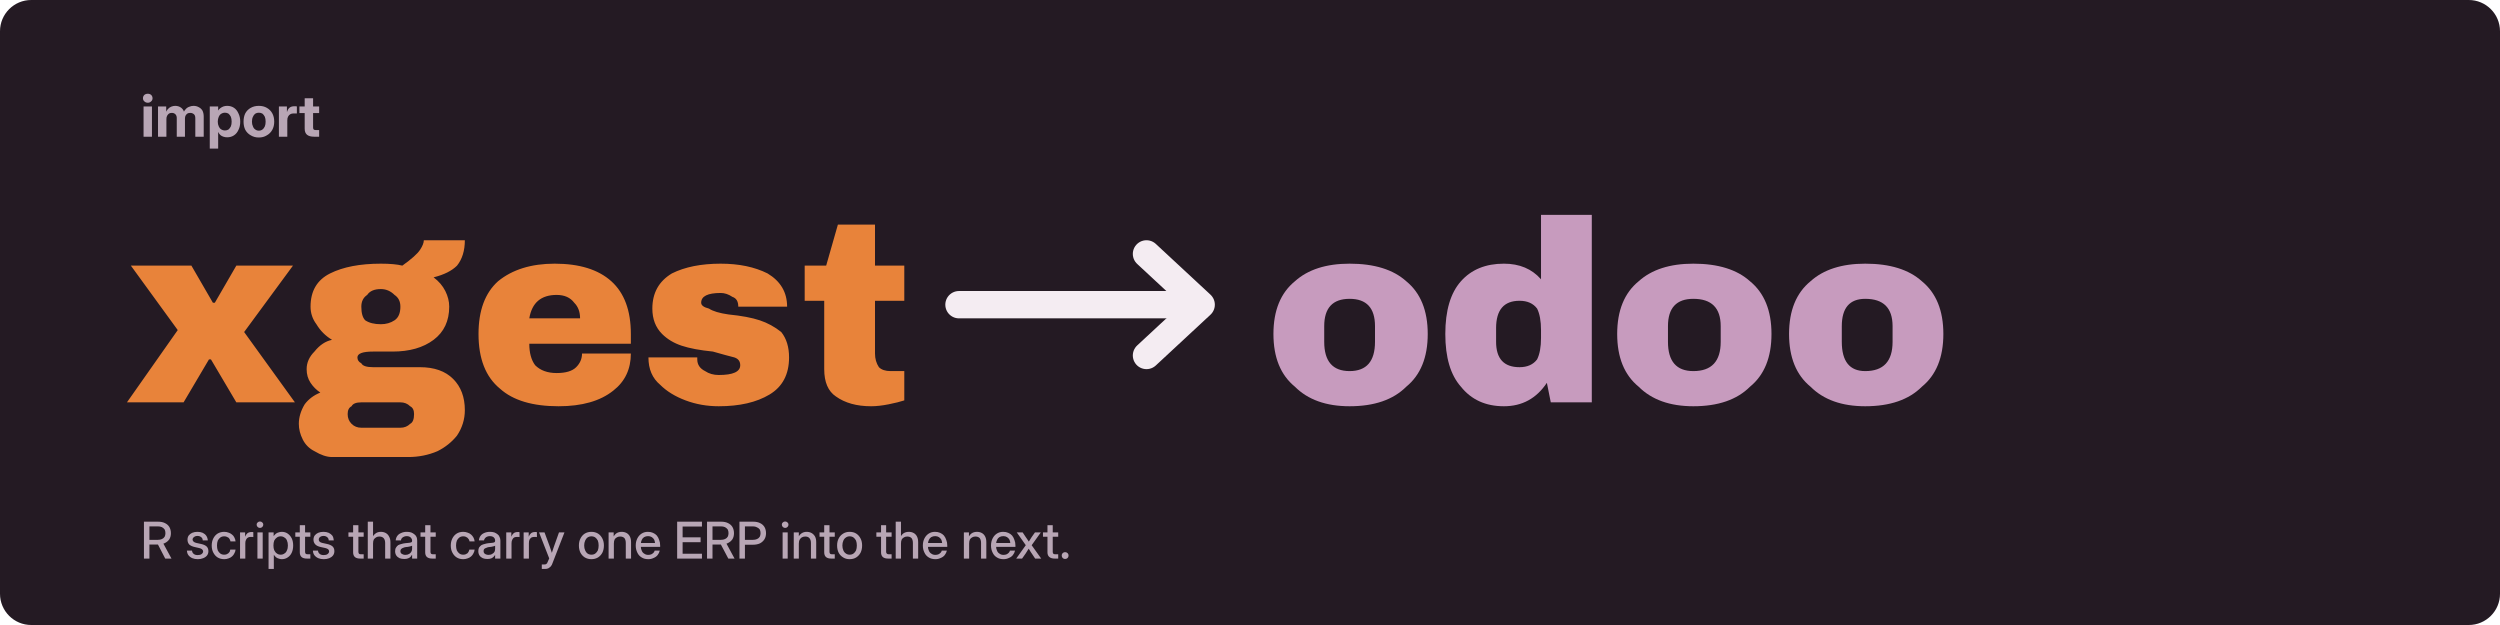
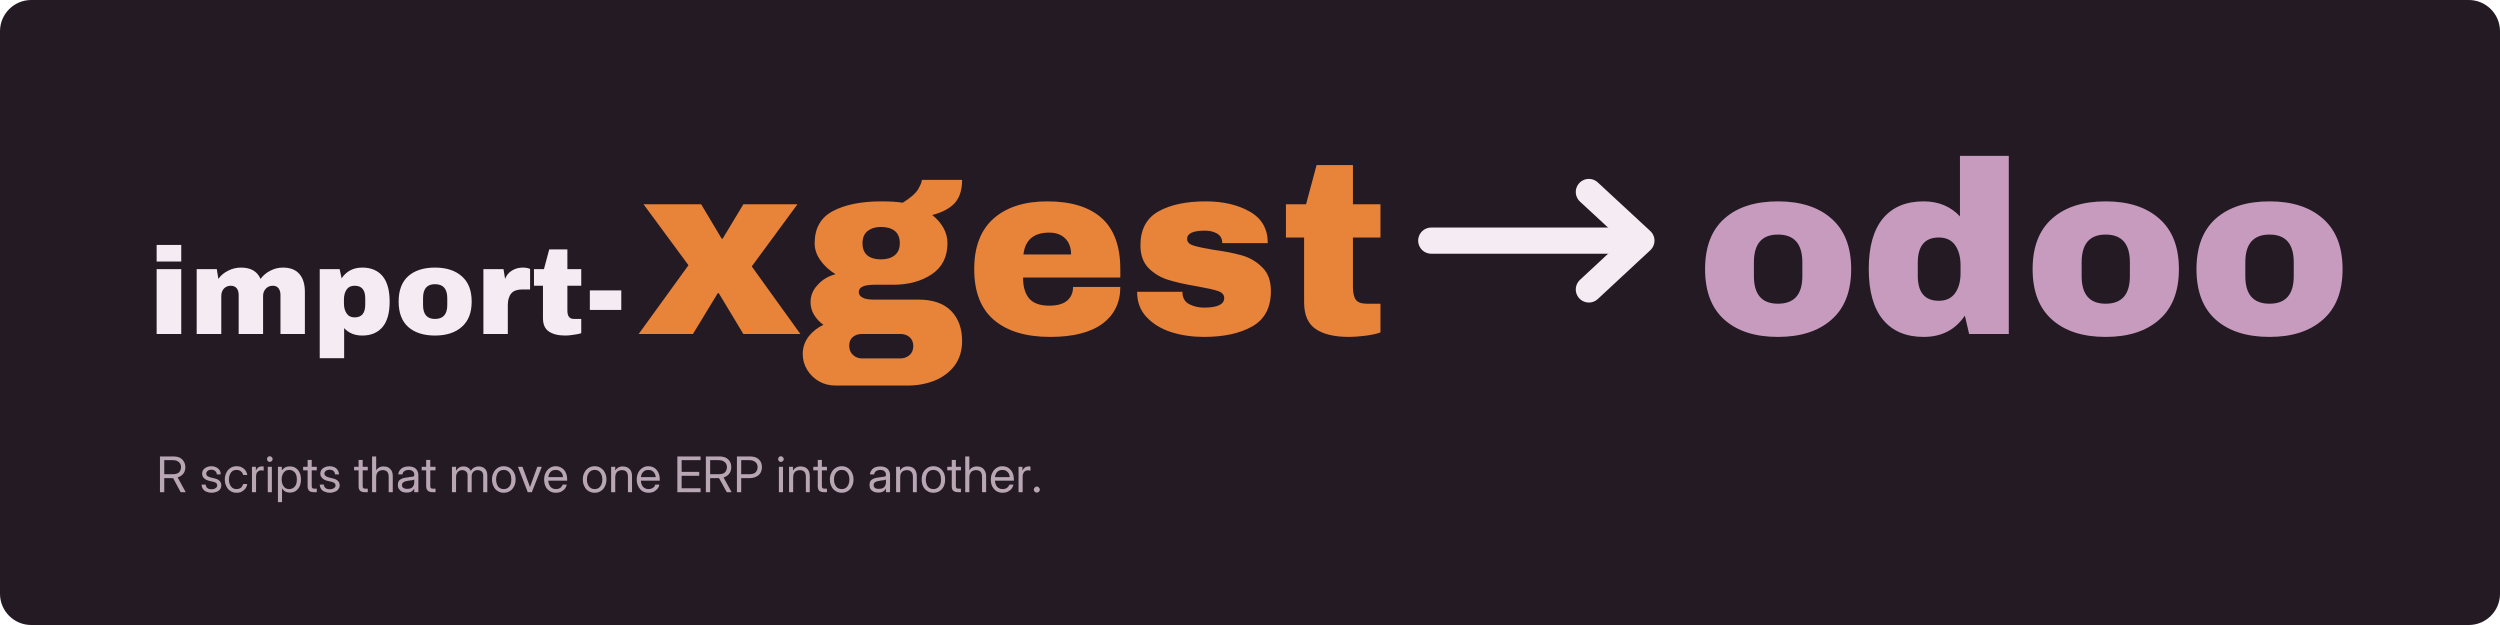
<svg xmlns="http://www.w3.org/2000/svg" viewBox="0 0 1280 320" width="1280" height="320" role="img" aria-label="import-xgest-odoo">
  <defs>
    <clipPath id="c">
      <rect width="1280" height="320" rx="16" />
    </clipPath>
  </defs>
  <g clip-path="url(#c)">
    <rect width="1280" height="320" fill="#241A23" />
-     <path fill="#B8A6B5" d="M73.5 70l0-15.5l4.3 0l0 15.5zm2.2-17.4q-1.1 0-1.8-0.7q-0.7-0.6-0.7-1.6q0-1 0.7-1.7q0.7-0.6 1.8-0.6q1 0 1.7 0.6q0.7 0.7 0.7 1.7q0 1-0.7 1.6q-0.7 0.7-1.7 0.7zM80.9 70l0-15.5l4.2 0l0 3.5l-0.3 0q0.4-1.3 1.1-2.1q0.8-0.9 1.8-1.3q1-0.4 2-0.4q1.8 0 3.1 1q1.3 1 1.6 2.8l-0.5 0q0.3-1.2 1.1-2q0.7-0.9 1.8-1.3q1.1-0.5 2.3-0.5q1.5 0 2.7 0.7q1.2 0.6 1.9 1.8q0.6 1.3 0.6 3l0 10.3l-4.3 0l0-9.5q0-1.4-0.7-2q-0.8-0.7-1.9-0.7q-0.8 0-1.4 0.3q-0.6 0.4-1 1.1q-0.3 0.6-0.3 1.5l0 9.3l-4.2 0l0-9.6q0-1.2-0.7-1.9q-0.7-0.7-1.8-0.7q-0.8 0-1.4 0.3q-0.6 0.4-1 1.1q-0.4 0.7-0.4 1.7l0 9.1zM107.4 76.1l0-21.6l4.3 0l0 2.1l0 0q0.5-0.8 1.2-1.3q0.7-0.5 1.5-0.8q0.9-0.3 1.9-0.3q2 0 3.5 1q1.5 1 2.3 2.9q0.9 1.8 0.9 4.2q0 2.4-0.9 4.2q-0.8 1.8-2.3 2.8q-1.5 1-3.5 1q-1 0-1.9-0.3q-0.9-0.3-1.5-0.8q-0.7-0.6-1.1-1.5l-0.1 0l0 8.4zm7.8-9.3q1 0 1.8-0.5q0.7-0.6 1.2-1.6q0.4-1 0.4-2.4q0-1.5-0.4-2.5q-0.5-1-1.2-1.6q-0.8-0.5-1.8-0.5q-1.1 0-2 0.6q-0.8 0.5-1.2 1.5q-0.5 1.1-0.5 2.5q0 1.3 0.5 2.4q0.4 1 1.2 1.5q0.9 0.6 2 0.6zM132.5 70.4q-2.3 0-4.1-1.1q-1.8-1-2.8-2.8q-0.9-1.8-0.9-4.2q0-2.5 0.9-4.3q1-1.8 2.8-2.8q1.8-1 4.1-1q2.4 0 4.1 1q1.8 1 2.8 2.8q1 1.8 1 4.3q0 2.4-1 4.2q-1 1.8-2.8 2.8q-1.7 1.1-4.1 1.1zm0-3.5q1.1 0 1.9-0.6q0.7-0.5 1.2-1.6q0.4-1 0.4-2.4q0-1.5-0.4-2.5q-0.5-1-1.2-1.6q-0.8-0.5-1.9-0.5q-1 0-1.8 0.5q-0.8 0.6-1.2 1.6q-0.5 1-0.5 2.5q0 1.4 0.5 2.4q0.4 1.1 1.2 1.6q0.8 0.6 1.8 0.6zM142.8 70l0-15.5l4.1 0l0 2.7l0.1 0q0.4-1.4 1.3-2.1q0.9-0.7 2.4-0.7q0.4 0 0.7 0q0.3 0 0.6 0.1l0 3.6q-0.2 0-0.8 0q-0.5 0-1.1 0q-0.8 0-1.5 0.4q-0.7 0.4-1.1 1.2q-0.4 0.7-0.4 1.9l0 8.4zM163.4 54.5l0 3.4l-10.1 0l0-3.4zm-7.4-4.2l4.3 0l0 14.9q0 0.8 0.3 1.1q0.3 0.3 1.2 0.3q0.3 0 0.9 0q0.5 0 0.7 0l0 3.4q-0.4 0-1.1 0q-0.7 0-1.4 0q-2.5 0-3.7-1q-1.2-1-1.2-3.1z" />
-     <path fill="#E8833A" d="M151 206l-30 0l-13-22l-1 0l-13 22l-29 0l26-37l-24-33l31 0l11 19l1 0l11-19l29 0l-25 34zM222 142q4 3 6 7q2 4 2 8q0 11-8 17q-8 6-21 6l-10 0q-8 0-8 3q0 2 2 3q1 2 6 2l24 0q11 0 17 6q6 6 6 16q0 7-4 13q-4 5-10 8q-7 3-15 3l-39 0q-4 0-9-3q-4-2-6-6q-2-4-2-8q0-5 3-10q3-4 8-6q-3-2-5-5q-2-3-2-7q0-5 4-9q4-5 9-6q-5-3-8-8q-3-4-3-9q0-12 10-17q10-5 26-5q7 0 11 1q7-5 9-8q2-3 2-5l21 0q0 8-4 13q-4 4-12 6zm-37 15q0 5 2 7q3 2 8 2q4 0 7-2q3-2 3-7q0-4-3-6q-3-3-7-3q-5 0-7 3q-3 2-3 6zm-7 55q0 3 2 5q2 2 5 2l20 0q3 0 5-2q2-1 2-5q0-3-2-4q-2-2-5-2l-20 0q-4 0-5 2q-2 1-2 4zM323 171l0 5l-52 0q0 7 3 11q4 4 11 4q7 0 10-3q3-3 3-7l25 0q0 12-9 19q-10 8-28 8q-20 0-30-9q-11-9-11-28q0-18 10-27q11-9 29-9q19 0 29 9q10 9 10 27zm-52-8l26 0q0-5-3-8q-3-4-9-4q-12 0-14 12zM403 157l-25 0q0-4-3-5q-3-2-6-2q-10 0-10 5q0 2 4 3q3 2 10 3q10 1 16 3q6 2 11 6q4 5 4 13q0 13-10 19q-10 6-26 6q-9 0-17-3q-8-3-13-8q-6-5-6-14l25 0l0 1q0 4 4 6q3 2 7 2q11 0 11-5q0-3-3-4q-4-1-11-3q-10-1-16-3q-6-2-10-6q-5-5-5-13q0-12 10-18q10-5 25-5q14 0 24 5q10 6 10 17zM463 136l0 18l-15 0l0 27q0 4 2 7q2 2 6 2l7 0l0 15q-3 1-8 2q-5 1-9 1q-11 0-18-5q-6-4-6-14l0-35l-10 0l0-18l11 0l6-21l19 0l0 21z" />
-     <path d="M491 156 H611" stroke="#F4ECF2" stroke-width="14" stroke-linecap="round" />
-     <path d="M587 130 L615 156 L587 182" fill="none" stroke="#F4ECF2" stroke-width="14" stroke-linecap="round" stroke-linejoin="round" />
-     <path fill="#C79BBE" d="M731 171q0 18-11 27q-10 10-29 10q-18 0-28-10q-11-9-11-27q0-18 11-27q10-9 28-9q19 0 29 9q11 9 11 27zm-53-4l0 8q0 15 13 15q13 0 13-15l0-8q0-14-13-14q-13 0-13 14zM794 206l-2-10q-8 12-22 12q-14 0-22-10q-8-9-8-27q0-18 8-27q8-9 22-9q12 0 19 8l0-33l26 0l0 96zm-28-38l0 7q0 13 12 13q6 0 9-4q2-4 2-11l0-4q0-7-2-11q-3-4-9-4q-12 0-12 14zM907 171q0 18-11 27q-10 10-29 10q-18 0-28-10q-11-9-11-27q0-18 11-27q10-9 28-9q19 0 29 9q11 9 11 27zm-53-4l0 8q0 15 13 15q14 0 14-15l0-8q0-14-14-14q-13 0-13 14zM995 171q0 18-11 27q-10 10-29 10q-18 0-28-10q-11-9-11-27q0-18 11-27q10-9 28-9q19 0 29 9q11 9 11 27zm-52-4l0 8q0 15 12 15q14 0 14-15l0-8q0-14-14-14q-12 0-12 14z" />
-     <path fill="#B8A6B5" d="M73.7 286l0-18.9l7.2 0q2.1 0 3.5 0.7q1.5 0.7 2.3 2q0.8 1.4 0.8 3.2q0 1.8-0.8 3.1q-0.9 1.3-2.4 2q-1.5 0.7-3.6 0.7l-5.3 0l0-2.4l5.4 0q1.2 0 2.1-0.4q0.9-0.4 1.4-1.2q0.4-0.8 0.4-1.8q0-1.1-0.4-1.9q-0.5-0.7-1.4-1.2q-0.9-0.4-2.1-0.4l-4.3 0l0 16.5zm10.9 0l-4.4-8.5l3 0l4.6 8.5zM101.3 286.3q-1.6 0-2.8-0.5q-1.2-0.5-2-1.5q-0.7-0.9-0.8-2.4l2.6 0q0.1 1.1 0.9 1.7q0.7 0.6 2 0.6q1.3 0 2-0.5q0.8-0.6 0.8-1.4q0-0.6-0.6-1.1q-0.5-0.4-1.4-0.6l-2.2-0.5q-1.9-0.4-2.9-1.3q-0.9-1-0.9-2.5q0-1.2 0.6-2.1q0.7-0.9 1.8-1.4q1.2-0.5 2.7-0.5q1.5 0 2.7 0.5q1.2 0.6 1.8 1.5q0.7 1 0.8 2.4l-2.6 0q0-1-0.7-1.6q-0.8-0.7-2-0.7q-1.1 0-1.8 0.6q-0.7 0.5-0.7 1.3q0 0.6 0.6 1.1q0.5 0.4 1.4 0.6l2.3 0.5q1.9 0.4 2.9 1.3q0.9 0.9 0.9 2.4q0 1.3-0.7 2.2q-0.7 0.9-2 1.4q-1.2 0.5-2.7 0.5zM114.8 286.3q-1.9 0-3.4-0.9q-1.4-0.9-2.2-2.5q-0.8-1.5-0.8-3.6q0-2 0.8-3.6q0.8-1.6 2.2-2.5q1.5-0.9 3.4-0.9q1.2 0 2.2 0.4q1 0.3 1.8 1q0.8 0.6 1.2 1.5q0.5 0.9 0.6 2l-2.6 0q-0.1-0.6-0.4-1.1q-0.2-0.4-0.6-0.8q-0.5-0.3-1-0.5q-0.5-0.2-1.2-0.2q-1.2 0-2 0.6q-0.8 0.6-1.3 1.6q-0.4 1.1-0.4 2.5q0 1.4 0.4 2.5q0.5 1 1.3 1.6q0.8 0.6 2 0.6q0.7 0 1.2-0.2q0.5-0.2 0.9-0.5q0.4-0.4 0.7-0.8q0.2-0.5 0.3-1.1l2.7 0q-0.1 1.1-0.6 1.9q-0.4 0.9-1.2 1.6q-0.8 0.7-1.8 1q-1 0.4-2.2 0.4zM122.9 286l0-13.4l2.6 0l0 2.2l0 0q0.4-1.1 1.2-1.8q0.8-0.6 2.1-0.6q0.3 0 0.5 0q0.3 0.1 0.4 0.1l0 2.5q-0.1 0-0.5-0.1q-0.4 0-0.9 0q-0.7 0-1.3 0.3q-0.7 0.4-1 1.1q-0.4 0.7-0.4 1.8l0 7.9zM131.8 286l0-13.4l2.7 0l0 13.4zm1.3-15.7q-0.7 0-1.2-0.5q-0.5-0.5-0.5-1.2q0-0.7 0.5-1.1q0.5-0.5 1.2-0.5q0.7 0 1.2 0.5q0.5 0.4 0.5 1.1q0 0.7-0.5 1.2q-0.5 0.5-1.2 0.5zM137.5 291.3l0-18.7l2.6 0l0 1.9l0 0q0.5-0.7 1.1-1.2q0.6-0.5 1.4-0.7q0.8-0.3 1.7-0.3q1.7 0 3 0.9q1.3 0.9 2.1 2.5q0.7 1.5 0.7 3.6q0 2.1-0.7 3.6q-0.7 1.6-2.1 2.5q-1.3 0.9-3 0.9q-0.9 0-1.6-0.3q-0.8-0.2-1.4-0.7q-0.7-0.6-1.1-1.3l0 0l0 7.3zm6.2-7.3q1.1 0 1.9-0.6q0.9-0.5 1.3-1.6q0.5-1 0.5-2.5q0-1.5-0.5-2.6q-0.4-1-1.3-1.5q-0.8-0.6-1.9-0.6q-1.1 0-1.9 0.6q-0.9 0.6-1.4 1.6q-0.4 1.1-0.4 2.5q0 1.4 0.4 2.4q0.5 1.1 1.4 1.7q0.8 0.6 1.9 0.6zM158.9 272.6l0 2.2l-7.7 0l0-2.2zm-5.4-3.7l2.7 0l0 13.6q0 0.7 0.3 1q0.3 0.3 1.1 0.3q0.3 0 0.7 0q0.4 0 0.6 0l0 2.2q-0.3 0-0.8 0q-0.4 0-0.9 0q-1.9 0-2.8-0.8q-0.9-0.8-0.9-2.4zM165.8 286.3q-1.6 0-2.8-0.5q-1.2-0.5-2-1.5q-0.7-0.9-0.8-2.4l2.6 0q0.1 1.1 0.9 1.7q0.7 0.6 2 0.6q1.3 0 2-0.5q0.8-0.6 0.8-1.4q0-0.6-0.5-1.1q-0.6-0.4-1.4-0.6l-2.3-0.5q-1.9-0.4-2.8-1.3q-1-1-1-2.5q0-1.2 0.6-2.1q0.7-0.9 1.8-1.4q1.2-0.5 2.7-0.5q1.5 0 2.7 0.5q1.2 0.6 1.9 1.5q0.6 1 0.7 2.4l-2.6 0q0-1-0.7-1.6q-0.8-0.7-1.9-0.7q-1.2 0-1.9 0.6q-0.6 0.5-0.6 1.3q0 0.6 0.5 1.1q0.5 0.4 1.4 0.6l2.3 0.5q1.9 0.4 2.9 1.3q0.9 0.9 0.9 2.4q0 1.3-0.7 2.2q-0.7 0.9-1.9 1.4q-1.3 0.5-2.8 0.5zM186.2 272.6l0 2.2l-7.8 0l0-2.2zm-5.4-3.7l2.7 0l0 13.6q0 0.7 0.3 1q0.3 0.3 1.1 0.3q0.3 0 0.7 0q0.3 0 0.6 0l0 2.2q-0.3 0-0.8 0q-0.4 0-0.9 0q-1.9 0-2.8-0.8q-0.9-0.8-0.9-2.4zM191 278.3l0 7.7l-2.7 0l0-18.9l2.7 0l0 8.8l-0.7 0q0.7-1.8 1.9-2.7q1.1-0.9 2.8-0.9q1.4 0 2.5 0.6q1.1 0.6 1.7 1.8q0.7 1.2 0.7 2.9l0 8.4l-2.7 0l0-8q0-1.6-0.8-2.5q-0.8-0.8-2.2-0.8q-0.9 0-1.6 0.4q-0.7 0.4-1.2 1.1q-0.4 0.8-0.4 2.1zM207 286.2q-1.4 0-2.4-0.4q-1.1-0.5-1.7-1.4q-0.6-0.9-0.6-2.2q0-1.2 0.5-1.9q0.4-0.7 1.1-1.2q0.8-0.4 1.7-0.6q1-0.3 2-0.4q1.3-0.1 2-0.2q0.7-0.1 1.1-0.3q0.3-0.2 0.3-0.7l0-0.1q0-0.7-0.4-1.2q-0.3-0.5-0.9-0.8q-0.6-0.3-1.4-0.3q-0.9 0-1.5 0.3q-0.7 0.3-1.1 0.8q-0.4 0.5-0.4 1.1l-2.7 0q0.1-1.3 0.8-2.3q0.7-1 2-1.5q1.2-0.6 2.9-0.6q1.2 0 2.2 0.3q1 0.4 1.7 1q0.7 0.5 1.1 1.4q0.3 0.8 0.3 1.8l0 9.2l-2.6 0l0-1.9l-0.1 0q-0.3 0.5-0.7 1q-0.5 0.5-1.3 0.8q-0.8 0.3-1.9 0.3zm0.5-2.1q1.2 0 2-0.5q0.7-0.4 1.1-1.1q0.4-0.7 0.4-1.5l0-1.6q-0.2 0.1-0.5 0.2q-0.3 0.1-0.7 0.2q-0.5 0.1-1 0.2q-0.5 0.1-1 0.1q-0.8 0.1-1.4 0.4q-0.6 0.2-1 0.6q-0.4 0.4-0.4 1.1q0 0.6 0.3 1q0.3 0.4 0.9 0.6q0.5 0.3 1.3 0.3zM223.1 272.6l0 2.2l-7.8 0l0-2.2zm-5.4-3.7l2.7 0l0 13.6q0 0.7 0.3 1q0.3 0.3 1.1 0.3q0.3 0 0.7 0q0.3 0 0.6 0l0 2.2q-0.3 0-0.8 0q-0.5 0-0.9 0q-1.9 0-2.8-0.8q-0.9-0.8-0.9-2.4zM237.2 286.3q-2 0-3.4-0.9q-1.4-0.9-2.2-2.5q-0.8-1.5-0.8-3.6q0-2 0.8-3.6q0.8-1.6 2.2-2.5q1.4-0.9 3.4-0.9q1.1 0 2.2 0.4q1 0.3 1.8 1q0.7 0.6 1.2 1.5q0.5 0.9 0.6 2l-2.6 0q-0.1-0.6-0.4-1.1q-0.3-0.4-0.7-0.8q-0.4-0.3-0.9-0.5q-0.5-0.2-1.2-0.2q-1.2 0-2 0.6q-0.8 0.6-1.3 1.6q-0.4 1.1-0.4 2.5q0 1.4 0.4 2.5q0.5 1 1.3 1.6q0.8 0.6 2 0.6q0.7 0 1.2-0.2q0.5-0.2 0.9-0.5q0.4-0.4 0.6-0.8q0.3-0.5 0.4-1.1l2.7 0q-0.1 1.1-0.6 1.9q-0.4 0.9-1.2 1.6q-0.8 0.7-1.8 1q-1.1 0.4-2.2 0.4zM249.5 286.2q-1.3 0-2.3-0.4q-1.1-0.5-1.7-1.4q-0.6-0.9-0.6-2.2q0-1.2 0.4-1.9q0.5-0.7 1.2-1.2q0.8-0.4 1.7-0.6q1-0.3 2-0.4q1.2-0.1 2-0.2q0.7-0.1 1-0.3q0.3-0.2 0.3-0.7l0-0.1q0-0.7-0.3-1.2q-0.3-0.5-0.9-0.8q-0.6-0.3-1.5-0.3q-0.8 0-1.5 0.3q-0.6 0.3-1 0.8q-0.4 0.5-0.5 1.1l-2.6 0q0.1-1.3 0.8-2.3q0.7-1 1.9-1.5q1.3-0.6 3-0.6q1.2 0 2.2 0.3q1 0.4 1.7 1q0.7 0.5 1 1.4q0.4 0.8 0.4 1.8l0 9.2l-2.7 0l0-1.9l0 0q-0.3 0.5-0.8 1q-0.5 0.5-1.2 0.8q-0.8 0.3-2 0.3zm0.6-2.1q1.2 0 1.9-0.5q0.8-0.4 1.2-1.1q0.3-0.7 0.3-1.5l0-1.6q-0.1 0.1-0.4 0.2q-0.3 0.1-0.8 0.2q-0.4 0.1-0.9 0.2q-0.5 0.1-1.1 0.1q-0.7 0.1-1.3 0.4q-0.7 0.2-1.1 0.6q-0.3 0.4-0.3 1.1q0 0.6 0.3 1q0.3 0.4 0.8 0.6q0.6 0.3 1.4 0.3zM259.2 286l0-13.4l2.6 0l0 2.2l0 0q0.4-1.1 1.2-1.8q0.8-0.6 2.1-0.6q0.3 0 0.5 0q0.3 0.1 0.4 0.1l0 2.5q-0.1 0-0.5-0.1q-0.4 0-0.9 0q-0.7 0-1.4 0.3q-0.6 0.4-0.9 1.1q-0.4 0.7-0.4 1.8l0 7.9zM268.1 286l0-13.4l2.6 0l0 2.2l0 0q0.4-1.1 1.2-1.8q0.8-0.6 2-0.6q0.3 0 0.6 0q0.3 0.1 0.4 0.1l0 2.5q-0.1 0-0.5-0.1q-0.4 0-0.9 0q-0.7 0-1.4 0.3q-0.6 0.4-1 1.1q-0.3 0.7-0.3 1.8l0 7.9zM277.4 291.3l0-2.3l1.4 0q0.4 0 0.7-0.1q0.3-0.2 0.6-0.5q0.2-0.4 0.4-0.9l0.7-1.6l-5.2-13.3l2.8 0l2.7 7.3q0.4 1.1 0.7 2.1q0.4 1.1 0.7 2.1l-0.7 0q0.3-1 0.7-2.1q0.3-1 0.7-2.1l2.6-7.3l2.8 0l-6.1 15.7q-0.3 1-0.9 1.7q-0.6 0.6-1.3 1q-0.7 0.3-1.6 0.3q-0.5 0-0.9 0q-0.4 0-0.8 0zM302.8 286.3q-1.9 0-3.4-0.9q-1.4-0.9-2.2-2.4q-0.8-1.6-0.8-3.7q0-2.1 0.8-3.6q0.8-1.6 2.2-2.5q1.5-0.9 3.4-0.9q1.9 0 3.4 0.9q1.4 0.9 2.2 2.5q0.8 1.5 0.8 3.6q0 2.1-0.8 3.7q-0.8 1.5-2.2 2.4q-1.5 0.9-3.4 0.9zm0-2.3q1.2 0 2-0.6q0.8-0.6 1.3-1.6q0.4-1.1 0.4-2.5q0-1.4-0.4-2.5q-0.5-1-1.3-1.6q-0.8-0.6-2-0.6q-1.1 0-2 0.6q-0.8 0.6-1.2 1.6q-0.5 1.1-0.5 2.5q0 1.4 0.5 2.5q0.4 1 1.2 1.6q0.9 0.6 2 0.6zM314.3 278.3l0 7.7l-2.7 0l0-13.4l2.6 0l0 3.3l-0.6 0q0.7-1.8 1.8-2.7q1.2-0.9 2.9-0.9q1.4 0 2.5 0.6q1.1 0.6 1.7 1.8q0.6 1.2 0.6 2.9l0 8.4l-2.7 0l0-8q0-1.6-0.7-2.5q-0.8-0.8-2.2-0.8q-0.9 0-1.6 0.4q-0.8 0.4-1.2 1.1q-0.4 0.8-0.4 2.1zM331.9 286.3q-2 0-3.4-0.9q-1.5-0.9-2.2-2.5q-0.8-1.6-0.8-3.6q0-2 0.8-3.6q0.8-1.6 2.2-2.5q1.4-0.9 3.2-0.9q1.5 0 2.6 0.5q1.2 0.5 2 1.4q0.8 1 1.2 2.3q0.5 1.2 0.5 2.8l0 0.7l-11.3 0l0-2l9.9 0l-1.2 0.6q0-1.2-0.4-2.2q-0.5-0.9-1.3-1.4q-0.8-0.5-1.9-0.5q-1.1 0-2 0.5q-0.8 0.5-1.2 1.4q-0.5 1-0.5 2.2l0 1.2q0 1.2 0.5 2.2q0.4 1 1.3 1.5q0.8 0.6 2 0.6q0.9 0 1.6-0.3q0.6-0.3 1.1-0.8q0.4-0.4 0.6-1.1l2.6 0q-0.3 1.3-1.1 2.3q-0.8 1-2.1 1.5q-1.2 0.6-2.7 0.6zM346.7 286l0-18.9l12.7 0l0 2.5l-9.9 0l0 5.5l9.2 0l0 2.5l-9.2 0l0 5.9l9.9 0l0 2.5zM362 286l0-18.9l7.2 0q2.1 0 3.5 0.7q1.5 0.7 2.3 2q0.8 1.4 0.8 3.2q0 1.8-0.8 3.1q-0.9 1.3-2.4 2q-1.5 0.7-3.6 0.7l-5.4 0l0-2.4l5.5 0q1.2 0 2.1-0.4q0.9-0.4 1.4-1.2q0.4-0.8 0.4-1.8q0-1.1-0.4-1.9q-0.5-0.7-1.4-1.2q-0.9-0.4-2.1-0.4l-4.3 0l0 16.5zm10.9 0l-4.5-8.5l3.1 0l4.6 8.5zM378.6 286l0-18.9l7 0q2.1 0 3.5 0.7q1.5 0.7 2.3 2q0.8 1.4 0.8 3.2q0 1.8-0.8 3.1q-0.8 1.3-2.3 2.1q-1.5 0.7-3.6 0.7l-5.4 0l0-2.5l5.4 0q1.2 0 2.1-0.4q0.9-0.4 1.4-1.2q0.4-0.8 0.4-1.8q0-1.1-0.4-1.9q-0.5-0.7-1.4-1.1q-0.9-0.5-2.1-0.5l-4.1 0l0 16.5zM400.7 286l0-13.4l2.6 0l0 13.4zm1.3-15.7q-0.7 0-1.2-0.5q-0.5-0.5-0.5-1.2q0-0.7 0.5-1.1q0.5-0.5 1.2-0.5q0.7 0 1.2 0.5q0.5 0.4 0.5 1.1q0 0.7-0.5 1.2q-0.5 0.5-1.2 0.5zM409 278.3l0 7.7l-2.6 0l0-13.4l2.6 0l0 3.3l-0.6 0q0.6-1.8 1.8-2.7q1.2-0.9 2.8-0.9q1.4 0 2.5 0.6q1.1 0.6 1.8 1.8q0.6 1.2 0.6 2.9l0 8.4l-2.7 0l0-8q0-1.6-0.8-2.5q-0.7-0.8-2.1-0.8q-0.9 0-1.7 0.4q-0.7 0.4-1.1 1.1q-0.5 0.8-0.5 2.1zM427.4 272.6l0 2.2l-7.8 0l0-2.2zm-5.4-3.7l2.7 0l0 13.6q0 0.7 0.3 1q0.3 0.3 1.1 0.3q0.3 0 0.6 0q0.4 0 0.7 0l0 2.2q-0.4 0-0.8 0q-0.5 0-0.9 0q-1.9 0-2.8-0.8q-0.9-0.8-0.9-2.4zM435 286.3q-1.9 0-3.3-0.9q-1.5-0.9-2.3-2.4q-0.8-1.6-0.8-3.7q0-2.1 0.8-3.6q0.8-1.6 2.3-2.5q1.4-0.9 3.3-0.9q2 0 3.4 0.9q1.4 0.9 2.2 2.5q0.8 1.5 0.8 3.6q0 2.1-0.8 3.7q-0.8 1.5-2.2 2.4q-1.4 0.9-3.4 0.9zm0-2.3q1.2 0 2-0.6q0.8-0.6 1.3-1.6q0.4-1.1 0.4-2.5q0-1.4-0.4-2.5q-0.5-1-1.3-1.6q-0.8-0.6-2-0.6q-1.1 0-1.9 0.6q-0.9 0.6-1.3 1.6q-0.5 1.1-0.5 2.5q0 1.4 0.5 2.5q0.4 1 1.3 1.6q0.8 0.6 1.9 0.6zM456.5 272.6l0 2.2l-7.8 0l0-2.2zm-5.4-3.7l2.6 0l0 13.6q0 0.7 0.4 1q0.3 0.3 1.1 0.3q0.3 0 0.6 0q0.4 0 0.7 0l0 2.2q-0.4 0-0.8 0q-0.5 0-0.9 0q-1.9 0-2.8-0.8q-0.9-0.8-0.9-2.4zM461.3 278.3l0 7.7l-2.7 0l0-18.9l2.7 0l0 8.8l-0.7 0q0.7-1.8 1.8-2.7q1.2-0.9 2.9-0.9q1.4 0 2.5 0.6q1.1 0.6 1.7 1.8q0.6 1.2 0.6 2.9l0 8.4l-2.7 0l0-8q0-1.6-0.7-2.5q-0.8-0.8-2.2-0.8q-0.9 0-1.6 0.4q-0.8 0.4-1.2 1.1q-0.4 0.8-0.4 2.1zM478.9 286.3q-2 0-3.4-0.9q-1.5-0.9-2.2-2.5q-0.8-1.6-0.8-3.6q0-2 0.8-3.6q0.8-1.6 2.2-2.5q1.4-0.9 3.2-0.9q1.5 0 2.6 0.5q1.2 0.5 2 1.4q0.8 1 1.2 2.3q0.5 1.2 0.5 2.8l0 0.7l-11.3 0l0-2l9.9 0l-1.2 0.6q0-1.2-0.4-2.2q-0.5-0.9-1.3-1.4q-0.8-0.5-1.9-0.5q-1.1 0-2 0.5q-0.8 0.5-1.2 1.4q-0.5 1-0.5 2.2l0 1.2q0 1.2 0.5 2.2q0.4 1 1.3 1.5q0.8 0.6 2 0.6q0.9 0 1.6-0.3q0.6-0.3 1.1-0.8q0.4-0.4 0.6-1.1l2.6 0q-0.3 1.3-1.1 2.3q-0.8 1-2.1 1.5q-1.2 0.6-2.7 0.6zM496.2 278.3l0 7.7l-2.7 0l0-13.4l2.6 0l0 3.3l-0.6 0q0.7-1.8 1.8-2.7q1.2-0.9 2.9-0.9q1.4 0 2.5 0.6q1.1 0.6 1.7 1.8q0.6 1.2 0.6 2.9l0 8.4l-2.7 0l0-8q0-1.6-0.7-2.5q-0.8-0.8-2.2-0.8q-0.9 0-1.6 0.4q-0.8 0.4-1.2 1.1q-0.4 0.8-0.4 2.1zM513.8 286.3q-2 0-3.4-0.9q-1.5-0.9-2.2-2.5q-0.8-1.6-0.8-3.6q0-2 0.8-3.6q0.8-1.6 2.2-2.5q1.4-0.9 3.2-0.9q1.5 0 2.6 0.5q1.2 0.5 2 1.4q0.8 1 1.2 2.3q0.5 1.2 0.5 2.8l0 0.7l-11.3 0l0-2l9.9 0l-1.2 0.6q0-1.2-0.4-2.2q-0.5-0.9-1.3-1.4q-0.8-0.5-1.9-0.5q-1.1 0-2 0.5q-0.8 0.5-1.2 1.4q-0.5 1-0.5 2.2l0 1.2q0 1.2 0.5 2.2q0.4 1 1.3 1.5q0.8 0.6 2 0.6q0.9 0 1.6-0.3q0.6-0.3 1.1-0.8q0.4-0.4 0.6-1.1l2.6 0q-0.3 1.3-1.1 2.3q-0.8 1-2.1 1.5q-1.2 0.6-2.7 0.6zM520.3 286l5.5-7.7l0 1.7l-5.2-7.4l3 0l1.6 2.4q0.6 0.8 1.1 1.6q0.5 0.8 1 1.6l-1.2 0q0.6-0.8 1.1-1.6q0.5-0.8 1-1.6l1.7-2.4l3 0l-5.3 7.4l0-1.7l5.5 7.7l-3.1 0l-1.8-2.7q-0.6-0.8-1-1.6q-0.5-0.7-1-1.5l1 0q-0.5 0.8-1 1.5q-0.5 0.8-1 1.6l-1.9 2.7zM541.8 272.6l0 2.2l-7.8 0l0-2.2zm-5.5-3.7l2.7 0l0 13.6q0 0.7 0.3 1q0.3 0.3 1.1 0.3q0.3 0 0.7 0q0.4 0 0.7 0l0 2.2q-0.4 0-0.8 0q-0.5 0-0.9 0q-1.9 0-2.8-0.8q-1-0.8-1-2.4zM545.3 286.2q-0.7 0-1.2-0.5q-0.5-0.5-0.5-1.3q0-0.7 0.5-1.2q0.5-0.5 1.2-0.5q0.8 0 1.3 0.5q0.5 0.5 0.5 1.2q0 0.8-0.5 1.3q-0.5 0.5-1.3 0.5z" />
+     <path fill="#F4ECF2" d="M80.2 133.9v-8.5h12.6v8.5zm0 37.1v-33.2h12.6v33.2zm75.9-21.5v21.5h-12.5v-20q0-2.1-1-3.4q-1-1.3-2.9-1.3q-2.2 0-3.6 1.5q-1.4 1.5-1.4 3.7v19.5h-12.5v-20q0-2.1-1-3.4q-1.1-1.3-3-1.3q-2.2 0-3.6 1.5q-1.3 1.5-1.3 3.7v19.5h-12.6v-33.2h10.3l0.8 5q1.9-2.7 5-4.2q3.1-1.6 6.6-1.6q7.5 0 10 5.8q2-2.7 5-4.2q3.1-1.6 6.4-1.6q5.7 0 8.5 3.3q2.8 3.2 2.8 9.2zm43.4 5q0 8.5-3.6 12.9q-3.7 4.4-10.4 4.4q-5.8 0-9.3-3.8v15.4h-12.5v-45.6h10.2l1 4.7q3.7-5.5 10.6-5.5q6.7 0 10.4 4.4q3.6 4.4 3.6 13.1zm-23.4-1.2v2.1q0 3.1 1.4 5.1q1.3 2 4.1 2q5.4 0 5.4-6.5v-3.3q0-6.4-5.4-6.4q-2.8 0-4.1 1.9q-1.4 2-1.4 5.1zm65.4 1.1q0 8.5-5 12.9q-5 4.5-13.8 4.5q-8.7 0-13.7-4.4q-4.9-4.4-4.9-13q0-8.6 4.9-13q5-4.4 13.7-4.4q8.8 0 13.8 4.5q5 4.4 5 12.9zm-24.9-1.8v3.6q0 7.1 6.1 7.1q6.3 0 6.3-7.1v-3.6q0-7.1-6.3-7.1q-6.1 0-6.1 7.1zm54.8-14.9v10.5h-4q-3.9 0-5.6 2q-1.8 2.1-1.8 6v14.8h-12.5v-33.2h10.3l0.8 5q1.1-2.9 3.6-4.3q2.4-1.5 5.5-1.5q1.4 0 2.6 0.3q1.1 0.4 1.1 0.4zm26.2 0.1v8.5h-7.1v12.6q0 2.3 0.8 3.3q0.7 1.1 2.7 1.1h3.6v7.3q-1.5 0.5-3.9 0.8q-2.4 0.4-4.2 0.4q-5.5 0-8.5-2.1q-3-2-3-6.8v-16.6h-4.6v-8.5h5.1l2.7-10.1h9.3v10.1zm4.4 20.9v-10h16.1v10z" />
+     <path fill="#E8833A" d="M409.8 171h-29.2l-12.6-20.9h-0.5l-12.7 20.9h-27.8l25.5-35.2l-23-31.2h29.5l10.5 17.6h0.5l10.6-17.6h27.7l-23.4 31.8zm67.5-60.9q3.6 2.8 5.7 6.5q2.1 3.7 2.1 7.9q0 10.5-8 15.9q-8 5.4-19.9 5.4h-9.6q-7.9 0-7.9 3.7q0 1.8 1.8 2.8q1.7 1.1 6.1 1.1h22.7q11 0 16.7 5.8q5.6 5.8 5.6 15.4q0 7.2-3.7 12.4q-3.8 5.1-10.2 7.8q-6.4 2.6-14 2.6h-36.9q-4.6 0-8.4-2.1q-3.8-2.2-6.1-5.9q-2.3-3.7-2.3-8.2q0-4.9 3-8.9q3.1-3.9 7.6-6q-3-2.1-4.8-5.1q-1.8-3-1.8-6.5q0-5 3.7-8.9q3.6-4 9.1-5.4q-5-3.1-7.8-7.2q-2.9-4.1-2.9-8.6q0-11.6 9.3-16.5q9.4-5 24.9-5q6.8 0 10.9 0.7q6.2-3.9 8-7.1q1.8-3.2 1.8-4.6h20.6q0 7.7-3.8 11.9q-3.8 4.1-11.5 6.1zm-35.7 14.4q0 4.1 2.4 6.2q2.5 2.1 7 2.1q4.5 0 7.1-2.1q2.6-2.1 2.6-6.2q0-4.2-2.6-6.3q-2.6-2-7.1-2q-4.1 0-6.8 2.1q-2.6 2.1-2.6 6.2zm-6.8 52.5q0 2.9 1.9 4.7q1.9 1.8 4.6 1.8h19.7q2.7 0 4.7-1.7q1.9-1.7 1.9-4.6q0-2.9-1.9-4.6q-1.9-1.6-4.7-1.6h-19.7q-2.9 0-4.7 1.6q-1.8 1.5-1.8 4.4zm138.8-39.2v4.3h-49.8q0 7.1 3.2 10.8q3.2 3.6 10.2 3.6q6.2 0 9.2-2.6q3-2.6 3-7h24.2q0 12-9.1 18.8q-9.2 6.8-26.8 6.8q-18.5 0-28.7-8.6q-10.2-8.6-10.2-26.1q0-17.1 9.9-25.9q10-8.8 27.5-8.8q18.2 0 27.8 8.5q9.6 8.6 9.6 26.2zm-49.6-7.5h24.4q0-5.2-3-8.2q-3-3-8.2-3q-11.9 0-13.2 11.2zm125.1-5.8h-23.3q0-3.7-3.2-5.2q-2.3-1.2-5.7-1.2q-9.1 0-9.1 4.2q0 2.4 3.2 3.4q3.1 1 10.3 2.2q8.8 1.2 14.7 2.9q5.9 1.7 10.3 6.1q4.4 4.3 4.4 12.1q0 12.7-9.5 18.1q-9.5 5.4-24.8 5.4q-8.8 0-16.6-2.4q-7.8-2.5-12.7-7.7q-4.9-5.1-4.9-13h23.2v0.5q0.2 4.2 3.6 5.9q3.5 1.7 7.4 1.7q10.4 0 10.4-4.9q0-2.5-3.2-3.6q-3.3-1.1-10.7-2.4q-9-1.5-14.7-3.3q-5.7-1.7-10-5.9q-4.3-4.3-4.3-11.8q0-12.2 9.3-17.4q9.2-5.1 24.1-5.1q13.3 0 22.5 5.2q9.3 5.2 9.3 16.2zm57.7-19.9v17h-14.1v25.3q0 4.5 1.5 6.6q1.5 2 5.6 2h7v14.7q-3 1.1-7.8 1.7q-4.8 0.6-8.3 0.6q-11.1 0-17-4q-6-4-6-13.7v-33.2h-9.3v-17h10.3l5.4-20.1h18.6v20.1z" />
+     <path d="M732.8 123.2 H838.4" stroke="#F4ECF2" stroke-width="13.4" stroke-linecap="round" />
+     <path d="M813.5 98.3 L840.4 123.2 L813.5 148.2" fill="none" stroke="#F4ECF2" stroke-width="13.4" stroke-linecap="round" stroke-linejoin="round" />
+     <path fill="#C79BBE" d="M947.8 137.8q0 17-10 25.8q-10 8.9-27.5 8.9q-17.5 0-27.4-8.8q-9.9-8.8-9.9-25.9q0-17.1 9.9-25.9q9.9-8.8 27.4-8.8q17.5 0 27.5 8.9q10 8.8 10 25.8zm-49.8-3.5v7.1q0 14.1 12.3 14.1q12.5 0 12.5-14.1v-7.1q0-14.2-12.5-14.2q-12.3 0-12.3 14.2zm110.2 36.7l-2.2-9.4q-7.3 10.9-21.1 10.9q-13.5 0-20.8-8.8q-7.3-8.8-7.3-26q0-17.1 7.3-25.9q7.3-8.7 20.8-8.7q11.4 0 18.6 7.7v-31h25v91.2zm-26.3-36.5v6.7q0 12.8 10.8 12.8q5.5 0 8.3-3.9q2.8-3.9 2.8-10.2v-4.1q0-6.3-2.8-10.3q-2.8-3.9-8.3-3.9q-10.8 0-10.8 12.9zm133.7 3.3q0 17-10 25.8q-10 8.9-27.5 8.9q-17.5 0-27.4-8.8q-10-8.8-10-25.9q0-17.1 10-25.9q9.9-8.8 27.4-8.8q17.5 0 27.5 8.9q10 8.8 10 25.8zm-49.8-3.5v7.1q0 14.1 12.3 14.1q12.4 0 12.4-14.1v-7.1q0-14.2-12.4-14.2q-12.3 0-12.3 14.2zm133.6 3.5q0 17-10 25.8q-10 8.9-27.4 8.9q-17.5 0-27.5-8.8q-9.9-8.8-9.9-25.9q0-17.1 9.9-25.9q10-8.8 27.5-8.8q17.4 0 27.4 8.9q10 8.8 10 25.8zm-49.8-3.5v7.1q0 14.1 12.4 14.1q12.4 0 12.4-14.1v-7.1q0-14.2-12.4-14.2q-12.4 0-12.4 14.2z" />
+     <path fill="#B8A6B5" d="M81.9 252v-18.3h6.8q1.9 0 3.3 0.6q1.4 0.7 2.1 2q0.8 1.2 0.8 2.9q0 1.7-0.8 3q-0.8 1.2-2.3 1.9q-1.4 0.7-3.3 0.7h-5.4v-2h5.5q1.3 0 2.2-0.4q0.9-0.4 1.4-1.3q0.5-0.8 0.5-1.9q0-1.1-0.5-1.9q-0.5-0.8-1.4-1.2q-0.9-0.5-2.2-0.5h-4.5v16.4zm10.6 0l-4.4-8.2h2.5l4.5 8.2zm15.8 0.3q-1.3 0-2.5-0.5q-1.1-0.4-1.8-1.3q-0.7-1-0.8-2.4h2.1q0.1 1.2 0.9 1.8q0.7 0.6 2.1 0.6q1.4 0 2.1-0.6q0.8-0.5 0.8-1.4q0-0.7-0.5-1.2q-0.6-0.4-1.4-0.6l-2.1-0.5q-1.8-0.4-2.8-1.4q-0.9-0.9-0.9-2.3q0-1.1 0.6-2q0.6-0.8 1.7-1.3q1-0.5 2.4-0.5q1.4 0 2.4 0.5q1.1 0.5 1.8 1.5q0.6 0.9 0.6 2.2h-2q0-1-0.8-1.7q-0.7-0.7-2-0.7q-1.2 0-1.9 0.6q-0.7 0.6-0.7 1.4q0 0.7 0.5 1.2q0.6 0.4 1.5 0.7l2.1 0.5q1.9 0.4 2.7 1.3q0.9 0.9 0.9 2.3q0 1.2-0.6 2q-0.7 0.9-1.8 1.3q-1.1 0.5-2.6 0.5zm12.8 0q-1.8 0-3.1-0.9q-1.4-0.8-2.1-2.4q-0.8-1.5-0.8-3.5q0-2 0.8-3.5q0.7-1.5 2.1-2.4q1.3-0.9 3.1-0.9q1.2 0 2.1 0.3q0.9 0.4 1.7 1q0.7 0.6 1.1 1.4q0.5 0.9 0.6 1.8h-2.1q-0.1-0.5-0.4-1q-0.2-0.5-0.7-0.8q-0.4-0.4-1-0.6q-0.5-0.2-1.3-0.2q-1.2 0-2.1 0.6q-0.8 0.6-1.3 1.7q-0.5 1.1-0.5 2.6q0 1.5 0.5 2.6q0.5 1.1 1.3 1.7q0.9 0.6 2.1 0.6q0.8 0 1.3-0.2q0.6-0.2 1-0.5q0.4-0.4 0.7-0.9q0.2-0.4 0.4-1h2.1q-0.1 0.9-0.6 1.8q-0.4 0.8-1.2 1.4q-0.7 0.6-1.6 1q-1 0.3-2.1 0.3zm7.9-0.3v-13h2v2h0q0.4-1 1.1-1.6q0.8-0.6 2-0.6q0.3 0 0.6 0q0.2 0.1 0.3 0.1v2.1q-0.1-0.1-0.5-0.1q-0.3-0.1-0.8-0.1q-0.7 0-1.3 0.4q-0.6 0.3-1 1q-0.3 0.7-0.3 1.8v8zm8.1 0v-13h2.1v13zm1-15.5q-0.6 0-1-0.4q-0.4-0.5-0.4-1.1q0-0.5 0.4-1q0.4-0.4 1-0.4q0.6 0 1 0.4q0.5 0.5 0.5 1.1q0 0.5-0.5 1q-0.4 0.4-1 0.4zm4.2 20.6v-18.1h2v1.9h0q0.5-0.7 1.1-1.2q0.6-0.5 1.4-0.7q0.8-0.2 1.7-0.2q1.6 0 2.9 0.8q1.3 0.9 2 2.4q0.7 1.5 0.7 3.5q0 2-0.7 3.5q-0.7 1.5-2 2.4q-1.3 0.8-2.9 0.8q-0.9 0-1.6-0.2q-0.8-0.2-1.4-0.7q-0.6-0.5-1.1-1.3h0v7.1zm5.8-6.7q1.2 0 2-0.6q0.9-0.5 1.4-1.6q0.5-1.1 0.5-2.7q0-1.6-0.5-2.7q-0.5-1.1-1.4-1.6q-0.8-0.6-2-0.6q-1.2 0-2.1 0.6q-0.8 0.6-1.3 1.7q-0.5 1.1-0.5 2.6q0 1.5 0.5 2.6q0.5 1.1 1.3 1.7q0.9 0.6 2.1 0.6zm14.1-11.4v1.8h-7v-1.8zm-4.7-3.5h2.1v13.3q0 0.8 0.3 1.1q0.3 0.3 1.1 0.3q0.3 0 0.6 0q0.3 0 0.6 0v1.8q-0.3 0-0.7 0q-0.4 0-0.7 0q-1.7 0-2.5-0.7q-0.8-0.8-0.8-2.2zm11.4 16.8q-1.4 0-2.5-0.5q-1.2-0.4-1.9-1.3q-0.7-1-0.8-2.4h2.1q0.1 1.2 0.9 1.8q0.8 0.6 2.1 0.6q1.4 0 2.2-0.6q0.8-0.5 0.8-1.4q0-0.7-0.6-1.2q-0.5-0.4-1.4-0.6l-2.1-0.5q-1.8-0.4-2.7-1.4q-1-0.9-1-2.3q0-1.1 0.6-2q0.6-0.8 1.7-1.3q1.1-0.5 2.5-0.5q1.3 0 2.4 0.5q1.1 0.5 1.7 1.5q0.6 0.9 0.7 2.2h-2.1q0-1-0.7-1.7q-0.8-0.7-2-0.7q-1.2 0-2 0.6q-0.7 0.6-0.7 1.4q0 0.7 0.6 1.2q0.5 0.4 1.5 0.7l2 0.5q1.9 0.4 2.8 1.3q0.9 0.9 0.9 2.3q0 1.2-0.7 2q-0.6 0.9-1.8 1.3q-1.1 0.5-2.5 0.5zm19.4-13.3v1.8h-7v-1.8zm-4.7-3.5h2.1v13.3q0 0.8 0.3 1.1q0.3 0.3 1.1 0.3q0.3 0 0.6 0q0.3 0 0.6 0v1.8q-0.3 0-0.7 0q-0.4 0-0.7 0q-1.7 0-2.5-0.7q-0.8-0.8-0.8-2.2zm9 8.9v7.6h-2.1v-18.3h2.1v8.5h-0.7q0.7-1.8 1.8-2.6q1.1-0.8 2.7-0.8q1.3 0 2.4 0.5q1 0.6 1.7 1.7q0.6 1.2 0.6 2.9v8.1h-2.1v-7.9q0-1.7-0.8-2.6q-0.8-0.8-2.2-0.8q-1 0-1.8 0.4q-0.7 0.3-1.2 1.2q-0.4 0.8-0.4 2.1zm15.6 7.8q-1.3 0-2.3-0.4q-1-0.5-1.6-1.4q-0.6-0.8-0.6-2.1q0-1.2 0.4-1.9q0.4-0.7 1.2-1.1q0.7-0.4 1.6-0.6q1-0.2 1.9-0.3q1.3-0.2 2-0.3q0.7 0 1-0.2q0.3-0.2 0.3-0.7v-0.2q0-0.7-0.3-1.2q-0.4-0.6-1-0.9q-0.7-0.3-1.6-0.3q-0.9 0-1.6 0.3q-0.7 0.3-1.1 0.8q-0.4 0.5-0.4 1.2h-2.2q0.1-1.2 0.8-2.1q0.7-1 1.8-1.5q1.2-0.5 2.7-0.5q1.2 0 2.1 0.3q0.9 0.3 1.5 0.8q0.7 0.6 1 1.4q0.4 0.8 0.4 1.7v9h-2.1v-1.8h0q-0.3 0.4-0.7 0.9q-0.5 0.5-1.2 0.8q-0.8 0.3-2 0.3zm0.3-1.9q1.3 0 2.1-0.4q0.8-0.5 1.1-1.2q0.4-0.8 0.4-1.6v-1.6q-0.1 0.1-0.4 0.2q-0.4 0.1-0.8 0.2q-0.5 0-1.1 0.1q-0.5 0.1-1.1 0.2q-0.7 0.1-1.4 0.3q-0.6 0.3-1.1 0.7q-0.4 0.4-0.4 1.2q0 0.6 0.3 1q0.4 0.5 1 0.7q0.6 0.2 1.4 0.2zm14.5-11.3v1.8h-7.1v-1.8zm-4.8-3.5h2.1v13.3q0 0.8 0.3 1.1q0.3 0.3 1.1 0.3q0.3 0 0.7 0q0.3 0 0.6 0v1.8q-0.4 0-0.7 0q-0.4 0-0.7 0q-1.7 0-2.5-0.7q-0.9-0.8-0.9-2.2zm13.2 16.5v-13h2.1v2.7h-0.3q0.4-1 1-1.6q0.6-0.7 1.4-1q0.8-0.3 1.7-0.3q1.5 0 2.6 0.8q1.1 0.9 1.3 2.1h-0.4q0.3-0.8 0.9-1.5q0.6-0.7 1.5-1q0.8-0.4 1.9-0.4q1.2 0 2.2 0.5q1 0.5 1.6 1.5q0.6 1.1 0.6 2.7v8.5h-2.1v-8.5q0-1.5-0.9-2.2q-0.8-0.6-2-0.6q-0.9 0-1.6 0.4q-0.7 0.4-1 1.1q-0.4 0.6-0.4 1.5v8.3h-2.1v-8.7q0-1.2-0.8-1.9q-0.8-0.7-2-0.7q-0.8 0-1.5 0.4q-0.7 0.3-1.1 1.1q-0.5 0.8-0.5 1.9v7.9zm26.5 0.3q-1.8 0-3.1-0.9q-1.4-0.8-2.1-2.4q-0.8-1.5-0.8-3.5q0-2 0.8-3.5q0.7-1.5 2.1-2.4q1.3-0.9 3.1-0.9q1.8 0 3.2 0.9q1.3 0.9 2.1 2.4q0.8 1.5 0.8 3.5q0 2-0.8 3.5q-0.8 1.6-2.1 2.4q-1.4 0.9-3.2 0.9zm0-1.9q1.3 0 2.1-0.6q0.9-0.6 1.4-1.7q0.4-1.1 0.4-2.6q0-1.5-0.4-2.6q-0.5-1.1-1.4-1.7q-0.8-0.6-2.1-0.6q-1.2 0-2.1 0.6q-0.9 0.6-1.3 1.7q-0.5 1.1-0.5 2.6q0 1.5 0.5 2.6q0.4 1.1 1.3 1.7q0.9 0.6 2.1 0.6zm12.3 1.6l-5-13h2.3l2.8 7.5q0.3 0.9 0.7 1.9q0.3 0.9 0.6 1.8h-0.5q0.3-0.9 0.6-1.8q0.3-1 0.7-1.9l2.7-7.5h2.3l-5.1 13zm14.5 0.3q-2 0-3.3-0.9q-1.4-0.9-2.1-2.4q-0.7-1.5-0.7-3.5q0-2 0.8-3.5q0.7-1.5 2.1-2.4q1.3-0.9 3-0.9q1.4 0 2.4 0.5q1.1 0.5 1.9 1.4q0.8 0.9 1.2 2.2q0.4 1.2 0.4 2.7v0.6h-10.7v-1.8h9.5l-0.9 0.6q0-1.3-0.4-2.3q-0.5-0.9-1.4-1.5q-0.8-0.5-2-0.5q-1.2 0-2 0.5q-0.9 0.6-1.3 1.5q-0.5 1-0.5 2.3v0.9q0 1.4 0.5 2.4q0.4 1 1.3 1.6q0.9 0.6 2.2 0.6q0.9 0 1.6-0.3q0.7-0.3 1.1-0.8q0.5-0.5 0.7-1.2h2.1q-0.3 1.3-1 2.2q-0.8 0.9-2 1.5q-1.1 0.5-2.5 0.5zm19.8 0q-1.8 0-3.2-0.9q-1.4-0.8-2.1-2.4q-0.8-1.5-0.8-3.5q0-2 0.8-3.5q0.7-1.5 2.1-2.4q1.4-0.9 3.2-0.9q1.8 0 3.1 0.9q1.4 0.9 2.1 2.4q0.8 1.5 0.8 3.5q0 2-0.8 3.5q-0.7 1.6-2.1 2.4q-1.3 0.9-3.1 0.9zm0-1.9q1.2 0 2.1-0.6q0.8-0.6 1.3-1.7q0.5-1.1 0.5-2.6q0-1.5-0.5-2.6q-0.5-1.1-1.3-1.7q-0.9-0.6-2.1-0.6q-1.3 0-2.1 0.6q-0.9 0.6-1.4 1.7q-0.5 1.1-0.5 2.6q0 1.5 0.5 2.6q0.5 1.1 1.4 1.7q0.8 0.6 2.1 0.6zm10.5-6v7.6h-2.1v-13h2.1v3.2h-0.6q0.6-1.8 1.8-2.6q1.1-0.8 2.6-0.8q1.3 0 2.4 0.5q1.1 0.6 1.8 1.7q0.6 1.2 0.6 2.9v8.1h-2.1v-7.9q0-1.7-0.8-2.6q-0.8-0.8-2.3-0.8q-0.9 0-1.7 0.4q-0.8 0.3-1.2 1.2q-0.5 0.8-0.5 2.1zm17.1 7.9q-1.9 0-3.3-0.9q-1.3-0.9-2-2.4q-0.8-1.5-0.8-3.5q0-2 0.8-3.5q0.7-1.5 2.1-2.4q1.3-0.9 3-0.9q1.4 0 2.5 0.5q1.1 0.5 1.8 1.4q0.8 0.9 1.2 2.2q0.4 1.2 0.4 2.7v0.6h-10.6v-1.8h9.5l-0.9 0.6q0-1.3-0.5-2.3q-0.5-0.9-1.3-1.5q-0.9-0.5-2.1-0.5q-1.1 0-2 0.5q-0.8 0.6-1.3 1.5q-0.5 1-0.5 2.3v0.9q0 1.4 0.5 2.4q0.4 1 1.3 1.6q0.9 0.6 2.2 0.6q0.9 0 1.6-0.3q0.7-0.3 1.2-0.8q0.4-0.5 0.6-1.2h2.1q-0.2 1.3-1 2.2q-0.8 0.9-1.9 1.5q-1.2 0.5-2.6 0.5zm14.7-0.3v-18.3h11.9v1.9h-9.7v6h9v2h-9v6.4h9.7v2zm14.6 0v-18.3h6.8q1.9 0 3.3 0.6q1.4 0.7 2.2 2q0.7 1.2 0.7 2.9q0 1.7-0.8 3q-0.8 1.2-2.2 1.9q-1.5 0.7-3.4 0.7h-5.4v-2h5.6q1.2 0 2.1-0.4q1-0.4 1.4-1.3q0.5-0.8 0.5-1.9q0-1.1-0.5-1.9q-0.5-0.8-1.4-1.2q-0.9-0.5-2.2-0.5h-4.5v16.4zm10.7 0l-4.5-8.2h2.5l4.5 8.2zm5.2 0v-18.3h6.6q1.9 0 3.3 0.6q1.4 0.7 2.2 2q0.7 1.2 0.7 2.9q0 1.7-0.8 3q-0.7 1.2-2.2 1.9q-1.4 0.7-3.3 0.7h-5.4v-2h5.4q1.3 0 2.2-0.4q0.9-0.4 1.4-1.3q0.5-0.8 0.5-1.9q0-1.1-0.5-1.9q-0.5-0.8-1.4-1.2q-0.9-0.5-2.2-0.5h-4.3v16.4zm21.5 0v-13h2.1v13zm1-15.5q-0.6 0-1-0.4q-0.4-0.5-0.4-1.1q0-0.5 0.4-1q0.4-0.4 1-0.4q0.6 0 1 0.4q0.5 0.5 0.5 1.1q0 0.5-0.5 1q-0.4 0.4-1 0.4zm6.3 7.9v7.6h-2.1v-13h2v3.2h-0.6q0.7-1.8 1.8-2.6q1.1-0.8 2.7-0.8q1.3 0 2.4 0.5q1.1 0.6 1.7 1.7q0.6 1.2 0.6 2.9v8.1h-2v-7.9q0-1.7-0.8-2.6q-0.9-0.8-2.3-0.8q-1 0-1.7 0.4q-0.8 0.3-1.3 1.2q-0.4 0.8-0.4 2.1zm17.3-5.4v1.8h-7v-1.8zm-4.7-3.5h2.1v13.3q0 0.8 0.3 1.1q0.3 0.3 1.1 0.3q0.3 0 0.6 0q0.4 0 0.6 0v1.8q-0.3 0-0.7 0q-0.4 0-0.7 0q-1.7 0-2.5-0.7q-0.8-0.8-0.8-2.2zm12.3 16.8q-1.8 0-3.2-0.9q-1.4-0.8-2.1-2.4q-0.8-1.5-0.8-3.5q0-2 0.8-3.5q0.7-1.5 2.1-2.4q1.4-0.9 3.2-0.9q1.8 0 3.1 0.9q1.4 0.9 2.1 2.4q0.8 1.5 0.8 3.5q0 2-0.8 3.5q-0.7 1.6-2.1 2.4q-1.3 0.9-3.1 0.9zm0-1.9q1.2 0 2.1-0.6q0.8-0.6 1.3-1.7q0.5-1.1 0.5-2.6q0-1.5-0.5-2.6q-0.5-1.1-1.3-1.7q-0.9-0.6-2.1-0.6q-1.3 0-2.1 0.6q-0.9 0.6-1.4 1.7q-0.5 1.1-0.5 2.6q0 1.5 0.5 2.6q0.5 1.1 1.3 1.7q0.9 0.6 2.2 0.6zm18.7 1.8q-1.3 0-2.3-0.4q-1.1-0.5-1.7-1.4q-0.5-0.8-0.5-2.1q0-1.2 0.4-1.9q0.4-0.7 1.2-1.1q0.7-0.4 1.6-0.6q0.9-0.2 1.9-0.3q1.3-0.2 2-0.3q0.7 0 1-0.2q0.3-0.2 0.3-0.7v-0.2q0-0.7-0.3-1.2q-0.4-0.6-1-0.9q-0.7-0.3-1.6-0.3q-0.9 0-1.6 0.3q-0.7 0.3-1.1 0.8q-0.4 0.5-0.4 1.2h-2.2q0.1-1.2 0.8-2.1q0.6-1 1.8-1.5q1.2-0.5 2.7-0.5q1.1 0 2.1 0.3q0.9 0.3 1.5 0.8q0.7 0.6 1 1.4q0.4 0.8 0.4 1.7v9h-2.1v-1.8h-0.1q-0.2 0.4-0.6 0.9q-0.5 0.5-1.3 0.8q-0.7 0.3-1.9 0.3zm0.3-1.9q1.3 0 2.1-0.4q0.8-0.5 1.1-1.2q0.4-0.8 0.4-1.6v-1.6q-0.1 0.1-0.5 0.2q-0.3 0.1-0.8 0.2q-0.4 0-1 0.1q-0.5 0.1-1.1 0.2q-0.7 0.1-1.4 0.3q-0.7 0.3-1.1 0.7q-0.4 0.4-0.4 1.2q0 0.6 0.3 1q0.3 0.5 0.9 0.7q0.7 0.2 1.5 0.2zm10.9-5.9v7.6h-2.1v-13h2v3.2h-0.6q0.7-1.8 1.8-2.6q1.1-0.8 2.7-0.8q1.3 0 2.4 0.5q1.1 0.6 1.7 1.7q0.6 1.2 0.6 2.9v8.1h-2v-7.9q0-1.7-0.9-2.6q-0.8-0.8-2.2-0.8q-1 0-1.7 0.4q-0.8 0.3-1.3 1.2q-0.4 0.8-0.4 2.1zm17 7.9q-1.8 0-3.1-0.9q-1.4-0.8-2.2-2.4q-0.7-1.5-0.7-3.5q0-2 0.7-3.5q0.8-1.5 2.2-2.4q1.3-0.9 3.1-0.9q1.8 0 3.2 0.9q1.3 0.9 2.1 2.4q0.7 1.5 0.7 3.5q0 2-0.7 3.5q-0.8 1.6-2.1 2.4q-1.4 0.9-3.2 0.9zm0-1.9q1.2 0 2.1-0.6q0.9-0.6 1.4-1.7q0.4-1.1 0.4-2.6q0-1.5-0.4-2.6q-0.5-1.1-1.4-1.7q-0.9-0.6-2.1-0.6q-1.2 0-2.1 0.6q-0.9 0.6-1.3 1.7q-0.5 1.1-0.5 2.6q0 1.5 0.5 2.6q0.4 1.1 1.3 1.7q0.9 0.6 2.1 0.6zm14.1-11.4v1.8h-7v-1.8zm-4.7-3.5h2.1v13.3q0 0.8 0.3 1.1q0.3 0.3 1.1 0.3q0.3 0 0.6 0q0.4 0 0.6 0v1.8q-0.3 0-0.7 0q-0.3 0-0.7 0q-1.6 0-2.5-0.7q-0.8-0.8-0.8-2.2zm9 8.9v7.6h-2.1v-18.3h2.1v8.5h-0.6q0.6-1.8 1.7-2.6q1.2-0.8 2.7-0.8q1.3 0 2.4 0.5q1.1 0.6 1.7 1.7q0.7 1.2 0.7 2.9v8.1h-2.1v-7.9q0-1.7-0.8-2.6q-0.8-0.8-2.3-0.8q-0.9 0-1.7 0.4q-0.8 0.3-1.2 1.2q-0.5 0.8-0.5 2.1zm17.1 7.9q-1.9 0-3.3-0.9q-1.3-0.9-2.1-2.4q-0.7-1.5-0.7-3.5q0-2 0.8-3.5q0.7-1.5 2.1-2.4q1.3-0.9 3-0.9q1.4 0 2.5 0.5q1 0.5 1.8 1.4q0.8 0.9 1.2 2.2q0.4 1.2 0.4 2.7v0.6h-10.7v-1.8h9.5l-0.9 0.6q0-1.3-0.4-2.3q-0.5-0.9-1.4-1.5q-0.8-0.5-2-0.5q-1.1 0-2 0.5q-0.9 0.6-1.3 1.5q-0.5 1-0.5 2.3v0.9q0 1.4 0.5 2.4q0.4 1 1.3 1.6q0.9 0.6 2.2 0.6q0.9 0 1.6-0.3q0.7-0.3 1.1-0.8q0.5-0.5 0.7-1.2h2.1q-0.3 1.3-1 2.2q-0.8 0.9-2 1.5q-1.1 0.5-2.5 0.5zm8.1-0.3v-13h2v2h0q0.4-1 1.2-1.6q0.8-0.6 2-0.6q0.3 0 0.5 0q0.2 0.1 0.4 0.1v2.1q-0.2-0.1-0.5-0.1q-0.4-0.1-0.8-0.1q-0.7 0-1.4 0.4q-0.6 0.3-0.9 1q-0.4 0.7-0.4 1.8v8zm9.3 0.2q-0.6 0-1-0.4q-0.5-0.5-0.5-1.1q0-0.7 0.5-1.1q0.4-0.5 1-0.5q0.7 0 1.1 0.5q0.5 0.4 0.5 1.1q0 0.6-0.5 1.1q-0.4 0.4-1.1 0.4z" />
  </g>
</svg>
